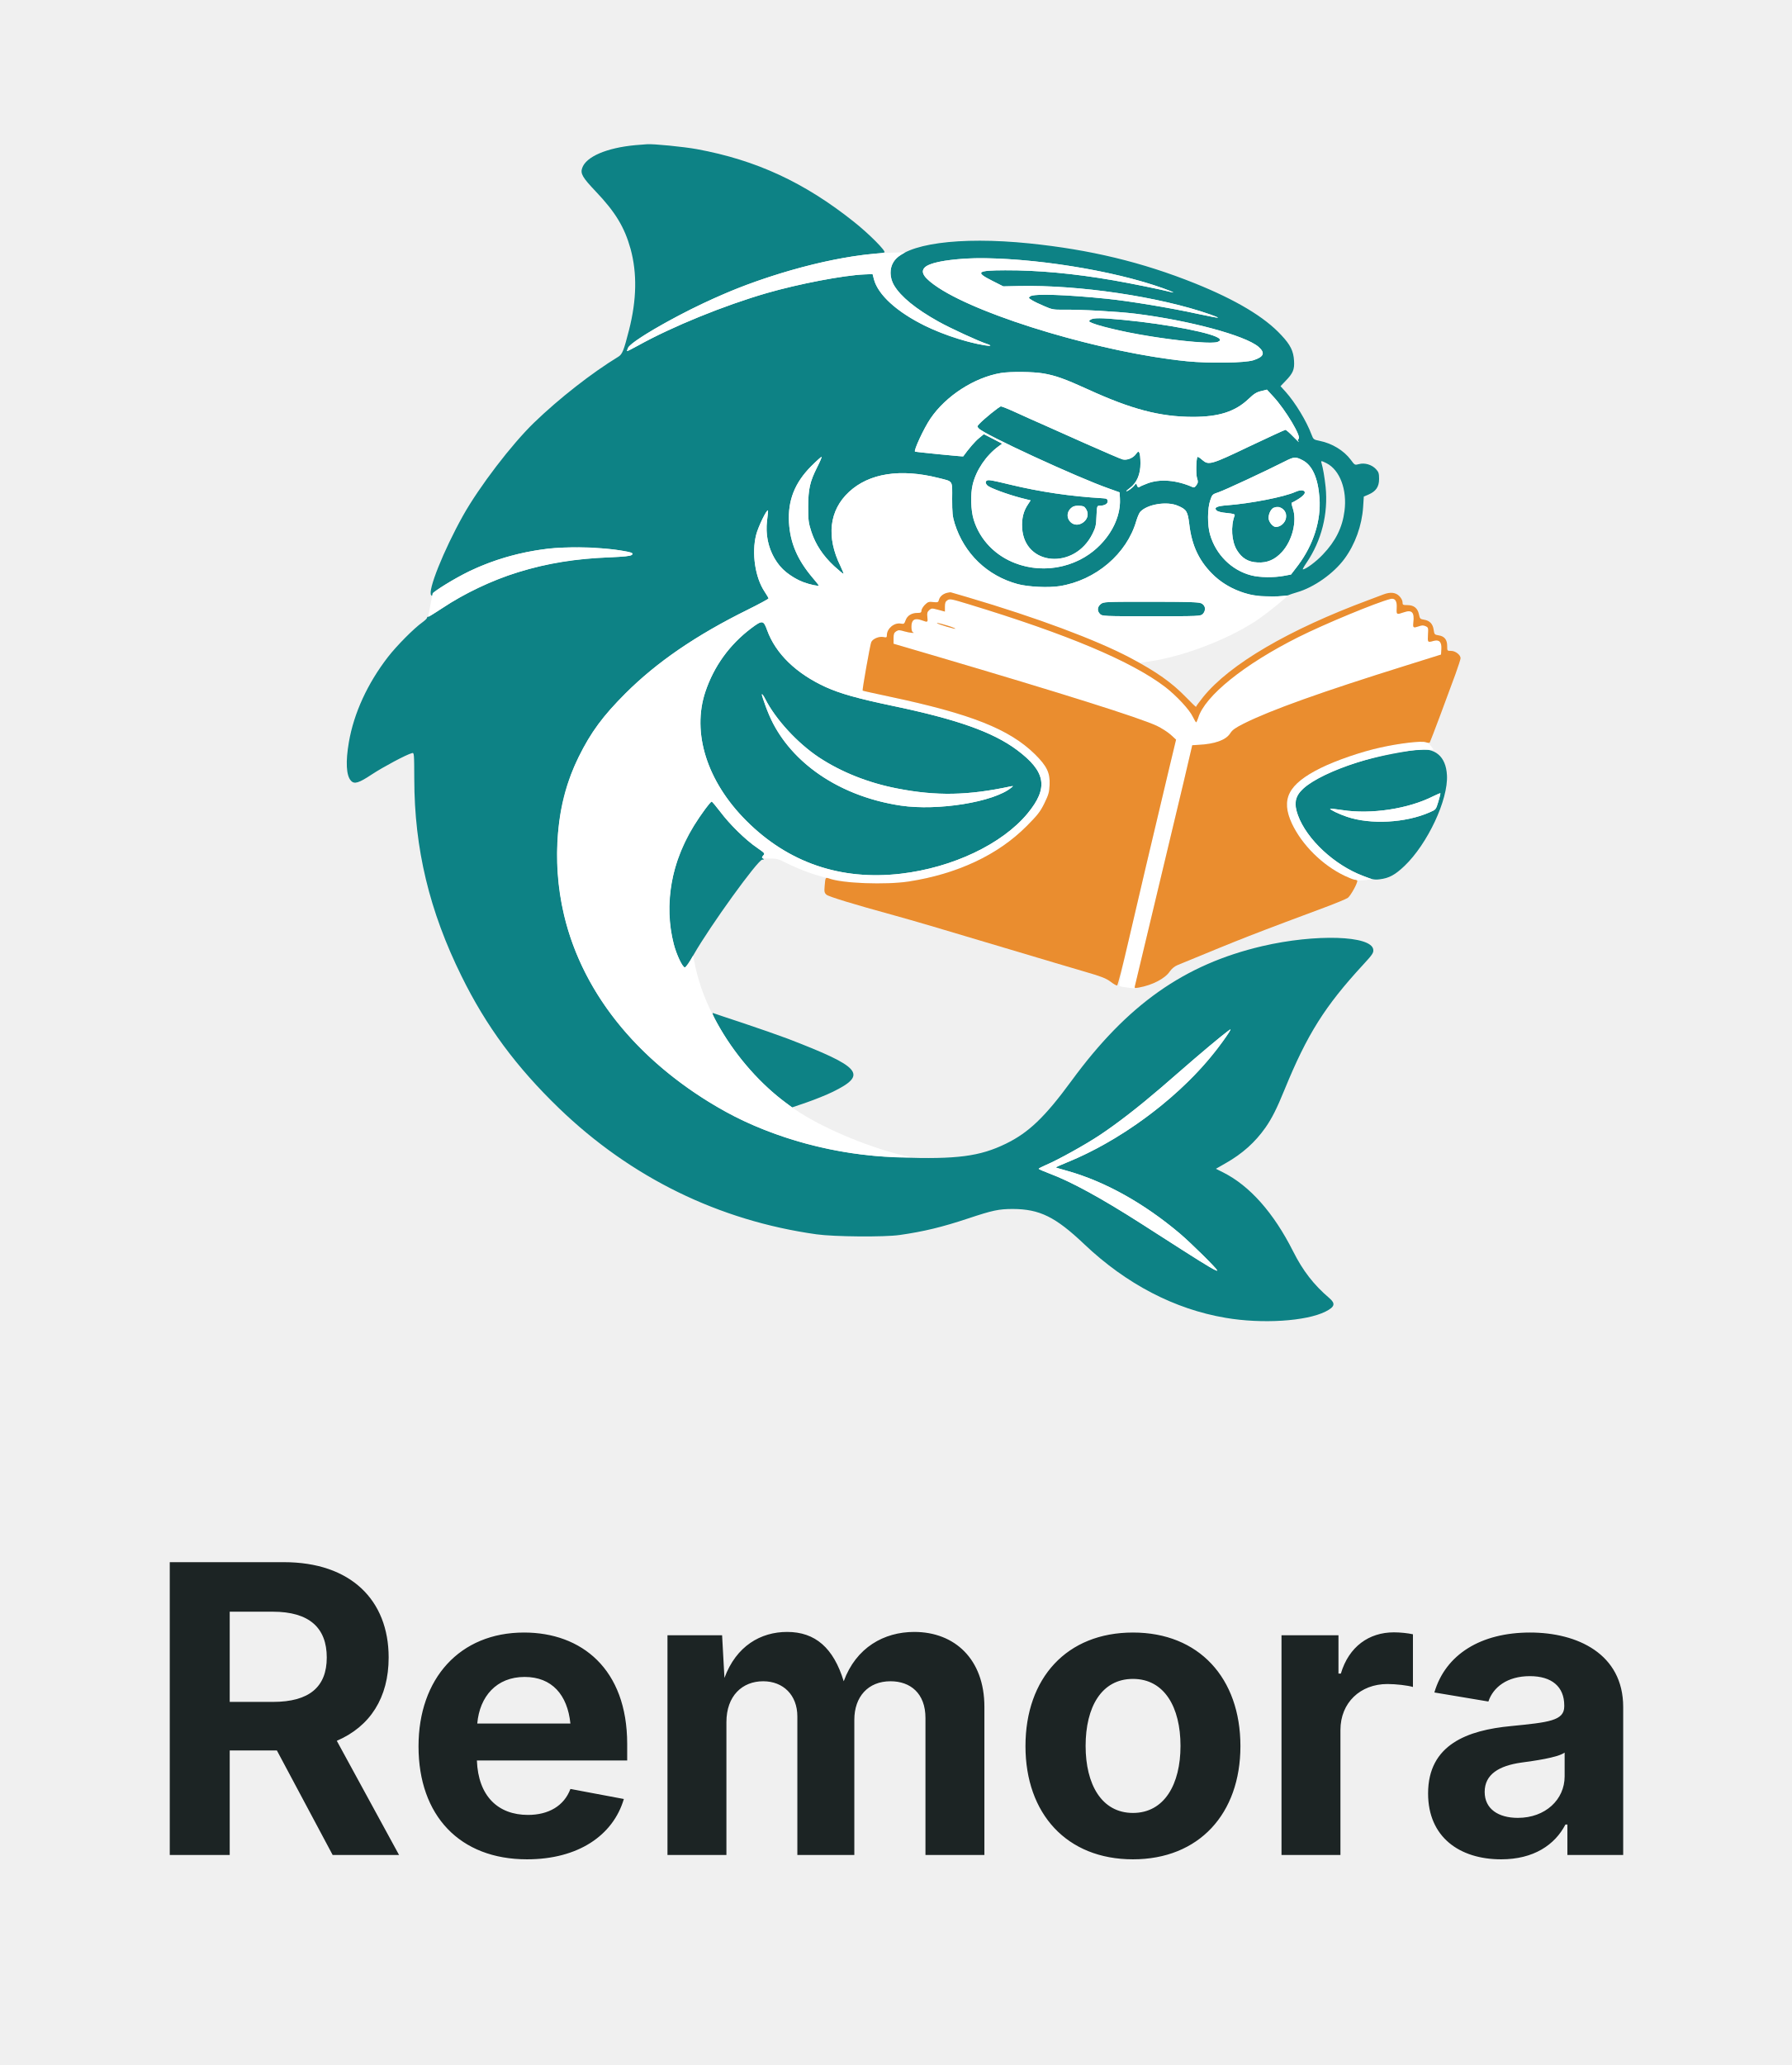
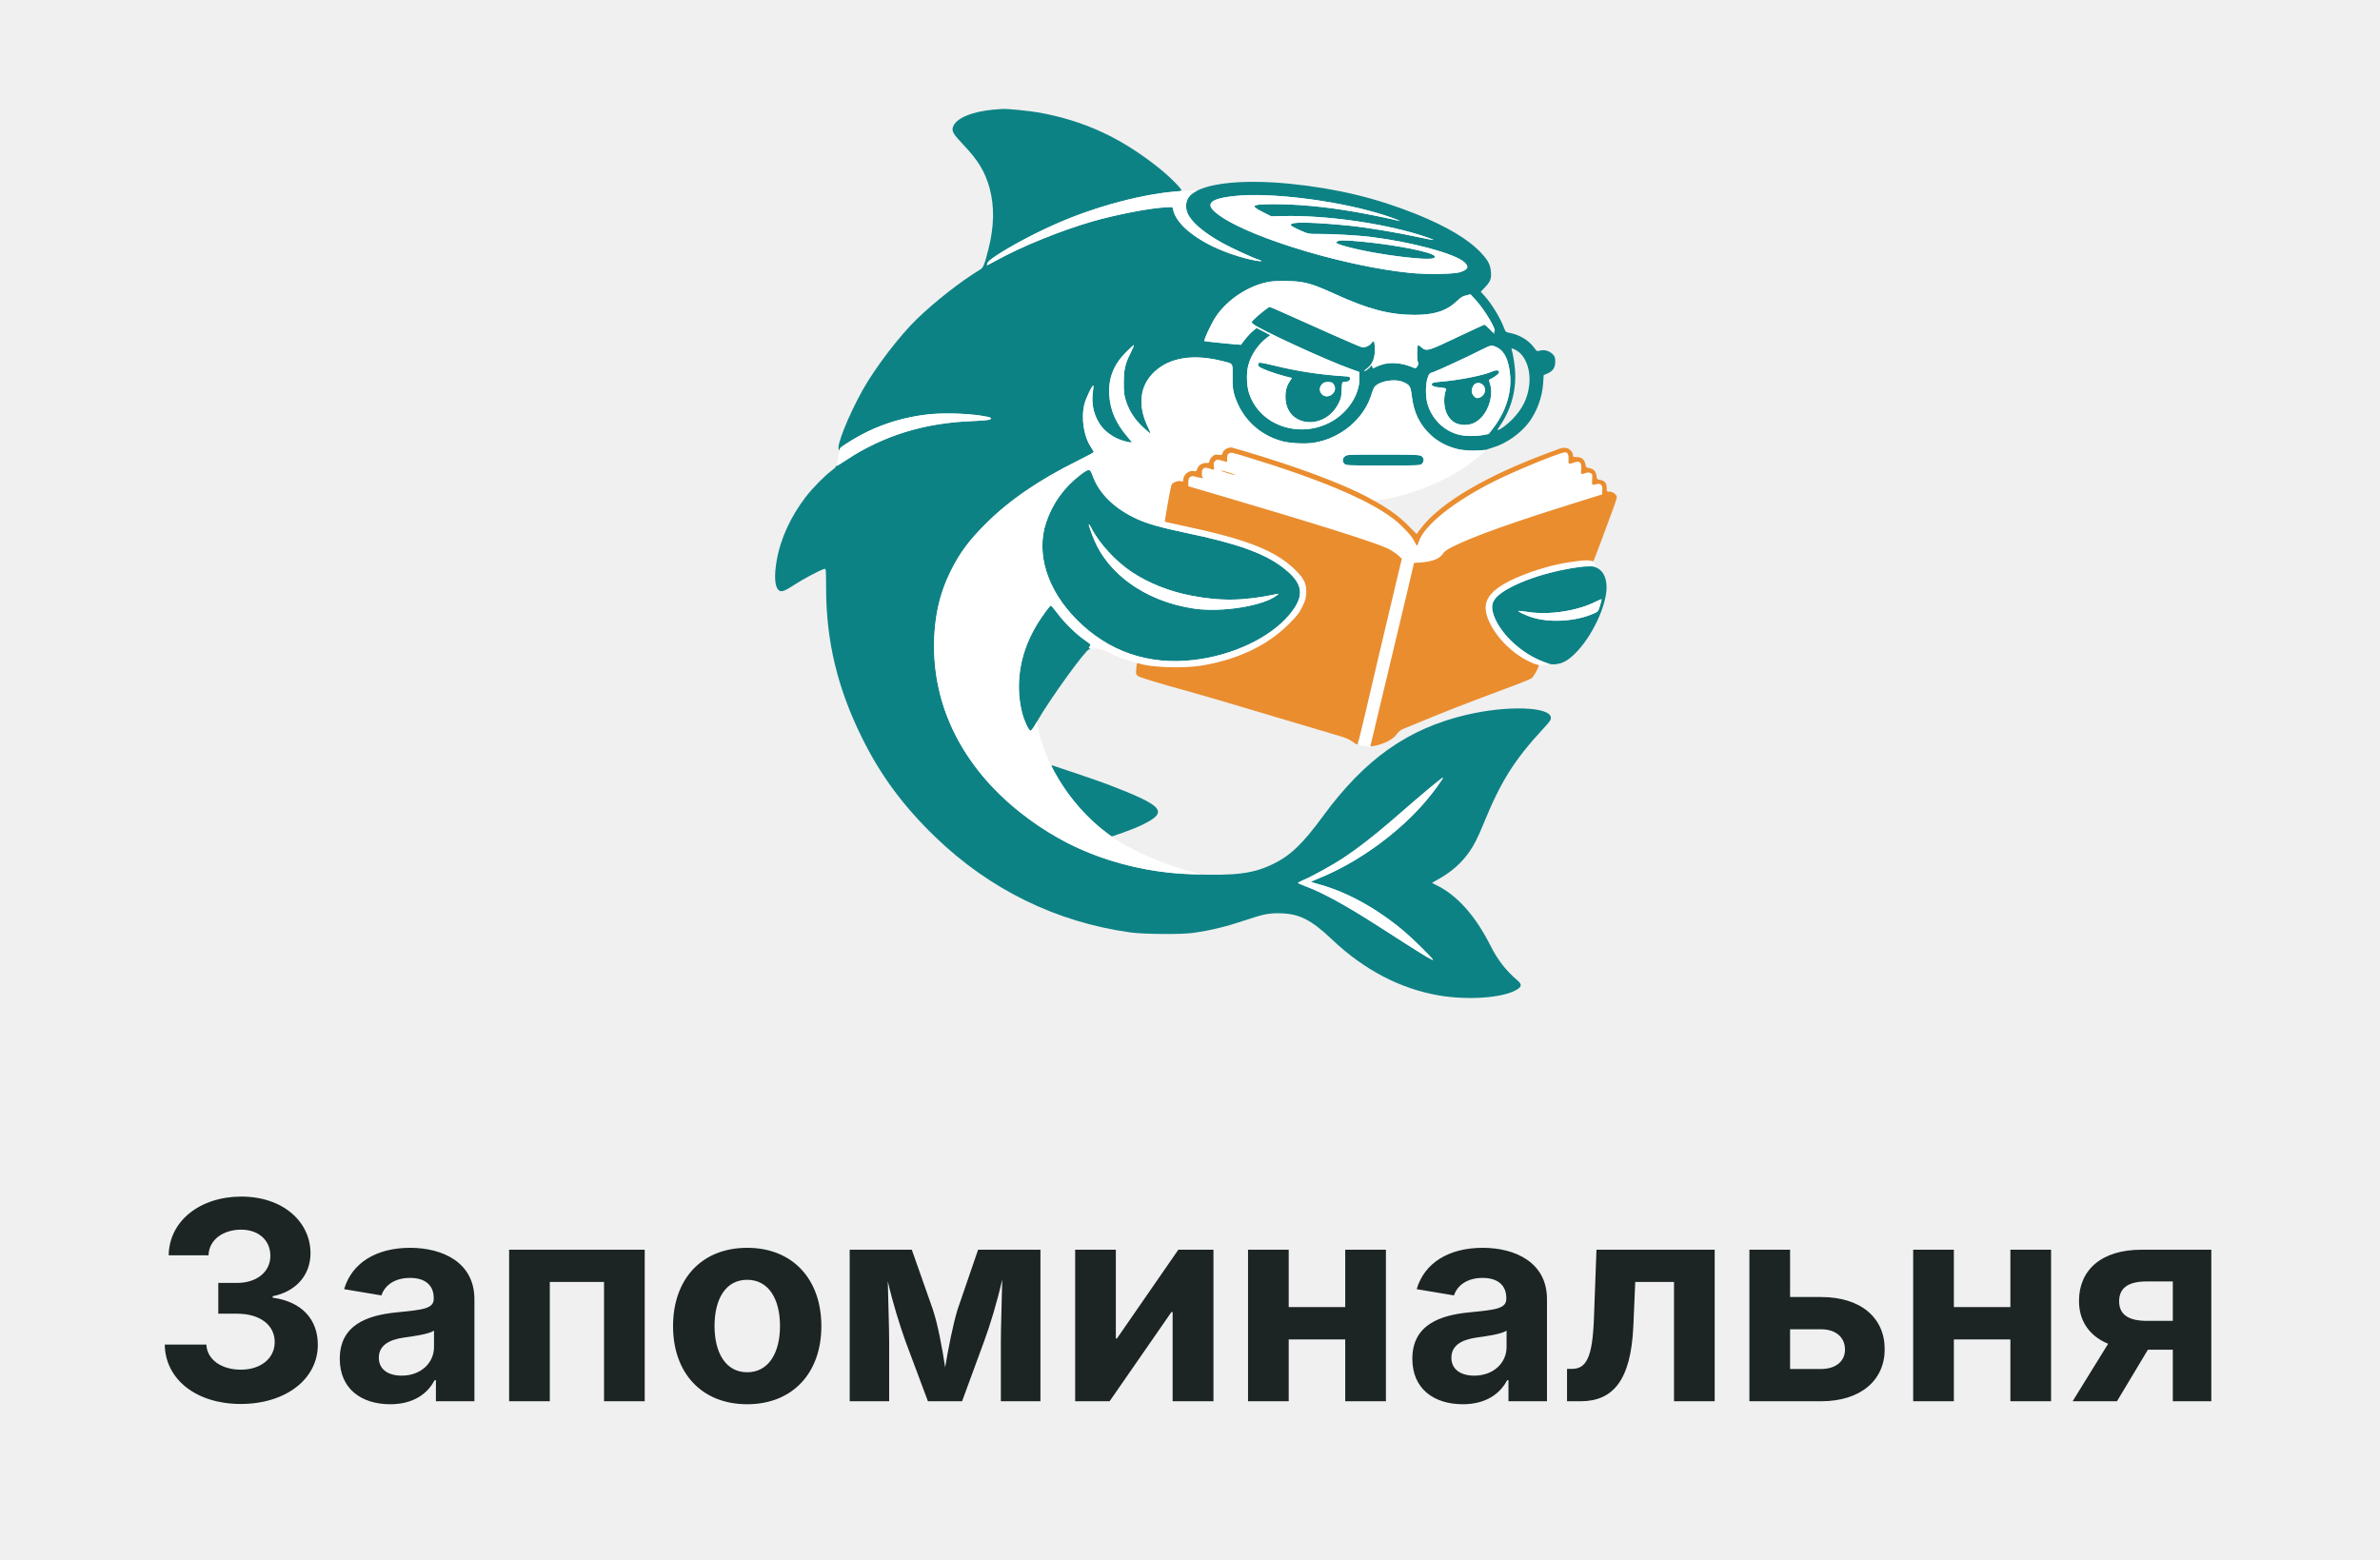
- <svg xmlns="http://www.w3.org/2000/svg" viewBox="0 0 1024 1180" role="img" aria-label="Remora">
-   <g transform="translate(112 0) scale(0.6379585)">
+ <svg xmlns="http://www.w3.org/2000/svg" viewBox="0 0 1800 1180" role="img" aria-label="Запоминальня">
+   <g transform="translate(500 0) scale(0.6379585)">
    <g transform="translate(0,1254) scale(0.1,-0.1)" fill="#0D8285" stroke="none">
      <path d="M3938 11240 c-258 -24 -444 -103 -478 -206 -17 -49 4 -85 122 -209 177 -186 258 -321 312 -515 59 -217 55 -455 -14 -726 -47 -184 -60 -218 -97 -240 -236 -144 -527 -371 -752 -588 -201 -194 -492 -574 -639 -836 -173 -310 -320 -676 -284 -712 9 -9 12 -8 12 4 0 25 177 138 331 212 324 155 674 226 1054 213 162 -6 386 -34 403 -51 21 -21 -31 -31 -199 -38 -326 -12 -559 -51 -834 -137 -223 -70 -478 -192 -666 -317 -63 -42 -120 -76 -126 -77 -7 0 -13 -5 -13 -11 0 -6 -19 -24 -41 -40 -75 -53 -230 -209 -309 -311 -183 -237 -305 -502 -350 -763 -30 -174 -24 -298 18 -344 30 -35 71 -22 187 55 100 66 311 179 360 191 20 6 20 1 21 -232 1 -624 135 -1182 424 -1767 220 -447 490 -812 872 -1181 645 -622 1432 -1007 2308 -1130 156 -22 607 -26 745 -6 217 31 381 71 613 148 219 73 275 85 401 85 240 -1 382 -71 639 -315 376 -357 810 -583 1267 -660 326 -56 722 -31 895 56 83 42 92 71 34 121 -140 119 -237 245 -324 418 -175 347 -389 588 -628 708 l-64 32 89 51 c148 84 262 186 355 318 57 82 101 168 171 340 203 496 360 746 705 1120 82 89 93 105 90 133 -12 128 -517 144 -996 32 -699 -164 -1208 -524 -1707 -1205 -239 -326 -384 -465 -590 -565 -232 -113 -438 -140 -945 -123 -783 26 -1480 277 -2065 744 -653 521 -1006 1207 -1008 1959 -1 341 58 614 192 885 109 221 217 367 420 570 280 279 630 519 1089 746 105 52 192 99 192 104 0 4 -16 31 -35 60 -85 126 -118 346 -76 510 18 71 95 230 106 218 2 -2 -2 -42 -8 -89 -18 -147 20 -288 111 -407 37 -48 139 -118 213 -146 62 -23 139 -39 139 -30 0 2 -25 34 -56 70 -136 161 -200 311 -211 494 -11 198 52 356 199 504 49 49 91 86 93 84 3 -3 -15 -45 -40 -94 -65 -130 -79 -193 -80 -354 0 -123 3 -143 29 -224 38 -114 104 -214 203 -306 42 -38 80 -70 84 -70 4 0 -8 30 -26 68 -130 263 -102 501 76 666 180 167 460 211 801 125 134 -34 124 -17 123 -187 0 -127 3 -157 23 -222 85 -269 291 -468 565 -542 95 -25 274 -34 374 -18 324 51 604 290 688 585 10 33 25 68 34 79 61 69 239 99 338 56 78 -33 88 -50 102 -162 23 -201 93 -344 229 -470 84 -77 198 -137 312 -163 90 -21 322 -23 355 -3 6 3 37 13 70 23 150 43 327 167 425 300 95 129 156 297 167 464 l6 93 42 18 c67 29 95 70 95 140 0 50 -4 62 -28 88 -37 40 -101 59 -152 45 -38 -10 -38 -10 -74 39 -62 83 -168 147 -278 169 -55 11 -57 13 -74 58 -44 119 -146 286 -230 380 l-47 52 45 47 c67 69 81 102 76 181 -5 86 -32 142 -114 229 -150 163 -407 316 -774 464 -474 190 -939 302 -1485 358 -630 64 -1115 -3 -1217 -168 -35 -56 -32 -141 6 -207 60 -102 196 -213 401 -327 102 -57 358 -175 430 -198 69 -23 19 -23 -86 0 -454 97 -867 356 -925 579 l-12 46 -73 -3 c-189 -8 -589 -85 -874 -167 -383 -111 -843 -298 -1150 -468 -55 -30 -101 -54 -103 -52 -1 1 3 14 9 29 36 77 605 386 994 539 393 154 885 277 1206 303 46 4 90 10 97 13 18 10 -138 167 -273 274 -443 353 -875 553 -1407 651 -114 21 -394 49 -448 44 -8 0 -54 -4 -102 -8z m3322 -1020 c447 -26 958 -116 1322 -234 118 -38 219 -79 153 -62 -78 21 -370 80 -515 105 -358 62 -679 91 -970 90 -254 -1 -271 -16 -116 -94 l99 -50 138 3 c539 12 1264 -96 1717 -255 40 -14 71 -27 69 -29 -2 -2 -86 14 -188 36 -236 52 -610 114 -809 134 -364 37 -652 47 -685 22 -18 -13 -17 -15 15 -35 19 -12 69 -36 110 -53 68 -30 84 -33 170 -32 164 2 485 -16 648 -36 482 -60 982 -195 1101 -296 63 -55 50 -90 -46 -121 -76 -24 -389 -29 -593 -9 -839 84 -2064 472 -2330 738 -87 87 -23 140 200 168 170 20 279 23 510 10z m333 -1025 c108 -19 191 -48 397 -142 391 -179 646 -246 940 -247 235 0 381 47 501 161 48 46 72 61 113 70 l51 13 58 -63 c107 -115 254 -360 226 -378 -10 -6 -10 -11 1 -26 7 -10 -14 10 -48 45 -33 34 -65 62 -71 62 -6 0 -149 -66 -318 -146 -349 -167 -370 -173 -427 -124 -20 18 -39 30 -43 27 -12 -13 -15 -155 -4 -190 10 -30 10 -40 -5 -62 -12 -18 -22 -24 -33 -19 -144 64 -293 77 -406 34 -33 -12 -66 -27 -72 -32 -9 -7 -15 -4 -21 12 -8 23 -9 23 -23 4 -16 -22 -59 -54 -73 -54 -5 0 9 13 31 29 62 45 96 124 95 222 0 43 -4 85 -10 94 -8 15 -12 13 -31 -13 -25 -35 -80 -57 -119 -47 -15 3 -164 68 -332 142 -168 75 -343 153 -390 174 -47 20 -145 64 -219 98 -74 34 -140 61 -149 61 -14 0 -157 -116 -196 -159 -18 -20 -18 -22 -2 -39 48 -54 890 -442 1166 -538 l95 -34 3 -52 c13 -210 -139 -443 -358 -552 -382 -188 -837 -17 -952 359 -26 83 -30 230 -9 315 31 129 120 260 230 341 l34 25 -82 43 -82 42 -44 -36 c-35 -28 -93 -96 -141 -163 -2 -3 -426 39 -432 43 -13 9 80 210 138 295 138 204 394 369 632 409 86 14 289 12 381 -4z m2323 -778 c86 -45 137 -159 150 -337 15 -202 -54 -418 -190 -601 l-65 -85 -64 -12 c-90 -17 -218 -15 -291 4 -177 45 -319 186 -371 368 -24 81 -23 234 2 304 17 52 20 55 75 73 54 18 413 185 593 276 84 43 97 43 161 10z m213 -26 c120 -61 186 -239 161 -428 -19 -149 -80 -271 -194 -390 -60 -64 -153 -133 -179 -133 -4 0 10 26 32 58 136 200 196 440 172 680 -10 91 -23 167 -37 215 -7 22 -2 21 45 -2z m-874 -5098 c-293 -459 -885 -935 -1447 -1163 -59 -24 -106 -45 -104 -47 1 -2 50 -16 107 -32 335 -95 682 -288 1004 -560 98 -83 335 -317 335 -331 0 -12 -85 38 -315 185 -104 67 -271 174 -370 237 -360 230 -628 376 -822 448 -51 19 -93 38 -93 41 0 3 28 18 63 33 109 46 358 184 488 271 155 103 348 253 539 417 80 69 217 188 305 264 152 131 315 264 323 264 3 0 -4 -12 -13 -27z M8014 9676 c-18 -14 -17 -15 16 -30 43 -17 155 -47 316 -82 285 -61 753 -111 809 -86 22 10 25 15 15 27 -41 49 -458 131 -864 170 -200 19 -267 19 -292 1z M7076 8225 c-3 -8 4 -23 15 -34 24 -22 175 -78 300 -111 l87 -22 -23 -35 c-41 -60 -58 -127 -53 -212 20 -341 470 -378 631 -51 28 56 32 77 35 157 4 90 5 93 27 93 45 0 77 18 73 43 -2 18 -10 22 -43 24 -289 17 -559 57 -830 122 -184 45 -210 48 -219 26z m880 -223 c6 -4 16 -17 23 -29 45 -86 -76 -177 -144 -108 -56 56 -15 145 67 145 24 0 48 -4 54 -8z M9850 8134 c-102 -46 -402 -104 -612 -120 -94 -7 -120 -21 -93 -47 9 -9 44 -18 90 -22 60 -6 75 -11 71 -22 -37 -96 -28 -233 21 -312 45 -72 100 -105 184 -109 86 -5 155 24 219 94 93 102 137 278 96 394 -8 25 -12 46 -7 48 4 1 32 17 62 35 87 52 61 102 -31 61z m-112 -154 c59 -55 17 -160 -63 -160 -27 0 -65 46 -65 80 0 83 75 129 128 80z M8106 7129 c-31 -25 -34 -61 -6 -89 19 -19 33 -20 460 -20 427 0 441 1 460 20 20 20 26 56 12 76 -21 32 -53 34 -475 34 -414 0 -425 0 -451 -21z M4974 6912 c-194 -147 -333 -339 -410 -568 -123 -368 14 -803 366 -1155 375 -376 847 -538 1385 -475 464 54 908 265 1135 539 190 230 166 375 -95 570 -217 161 -538 275 -1125 397 -304 64 -460 108 -588 166 -265 121 -449 300 -525 510 -32 90 -43 91 -143 16z m127 -634 c93 -182 287 -393 479 -521 201 -133 445 -230 705 -280 350 -68 630 -63 1013 19 26 5 27 5 7 -11 -156 -129 -658 -210 -989 -161 -517 77 -946 353 -1145 735 -33 63 -101 237 -101 258 0 13 13 -4 31 -39z M10935 5824 c-394 -57 -695 -147 -908 -271 -166 -98 -204 -177 -154 -315 79 -217 321 -442 585 -544 81 -32 101 -36 147 -30 84 10 138 39 223 120 206 197 392 593 380 812 -9 170 -107 252 -273 228z m196 -464 c-22 -72 -22 -72 -78 -96 -215 -95 -529 -112 -741 -40 -74 25 -156 65 -150 72 3 2 52 -3 109 -12 258 -40 592 11 814 124 33 16 62 28 64 27 2 -2 -6 -36 -18 -75z M4562 5293 c-289 -393 -385 -805 -281 -1210 24 -93 78 -208 99 -208 8 0 43 51 80 115 146 256 575 850 614 850 17 0 18 2 6 10 -12 8 -12 11 3 28 16 18 14 20 -55 68 -101 68 -246 210 -329 321 -39 51 -74 93 -79 93 -4 0 -31 -30 -58 -67z M4665 3384 c149 -274 363 -528 593 -701 l83 -62 132 45 c72 25 177 67 232 94 316 155 258 222 -405 477 -80 30 -257 92 -395 138 -137 45 -259 86 -269 90 -14 6 -8 -12 29 -81z" />
    </g>
    <g transform="translate(0,1254) scale(0.1,-0.1)" fill="#FFFFFF" stroke="none">
      <path d="M6080 10268 c-465 -44 -1023 -205 -1530 -442 -304 -142 -655 -350 -679 -402 -6 -15 -10 -28 -9 -29 2 -2 48 22 103 52 307 170 767 357 1150 468 285 82 685 159 874 167 l73 3 12 -46 c37 -141 205 -294 459 -418 126 -61 333 -133 466 -161 105 -23 155 -23 86 0 -72 23 -328 141 -430 198 -205 114 -341 225 -401 327 -58 100 -33 214 59 270 l42 25 -95 -2 c-52 -1 -133 -6 -180 -10z M6890 10223 c-181 -10 -326 -42 -361 -79 -41 -44 -7 -94 122 -180 398 -264 1482 -585 2229 -660 204 -20 517 -15 593 9 96 31 109 66 46 121 -119 101 -619 236 -1101 296 -163 20 -484 38 -648 36 -86 -1 -102 2 -170 32 -41 17 -91 41 -110 53 -32 20 -33 22 -15 35 33 25 321 15 685 -22 199 -20 573 -82 809 -134 102 -22 186 -38 188 -36 2 2 -29 15 -69 29 -453 159 -1178 267 -1717 255 l-138 -3 -99 50 c-155 78 -138 93 116 94 291 1 612 -28 970 -90 145 -25 437 -84 515 -105 66 -17 -35 24 -153 62 -487 158 -1238 263 -1692 237z m1416 -548 c406 -39 823 -121 864 -170 10 -12 7 -17 -15 -27 -90 -41 -925 84 -1125 168 -33 15 -34 16 -16 30 25 18 92 18 292 -1z M7212 9199 c-238 -40 -494 -205 -632 -409 -58 -85 -151 -286 -138 -295 6 -4 430 -46 432 -43 48 67 106 135 141 163 l44 36 82 -42 82 -43 -34 -25 c-110 -81 -199 -212 -230 -341 -21 -85 -17 -232 9 -315 48 -156 163 -290 314 -364 271 -134 601 -79 814 134 124 123 191 279 182 423 l-3 52 -95 34 c-276 96 -1118 484 -1166 538 -16 17 -16 19 2 39 39 43 182 159 196 159 9 0 75 -27 149 -61 74 -34 172 -78 219 -98 47 -21 222 -99 390 -174 168 -74 317 -139 332 -142 39 -10 94 12 119 47 19 26 23 28 31 13 6 -9 10 -51 10 -94 1 -98 -33 -177 -95 -222 -22 -16 -36 -29 -31 -29 14 0 57 32 73 54 14 19 15 19 23 -4 6 -16 12 -19 21 -12 6 5 39 20 72 32 113 43 262 30 406 -34 11 -5 21 1 33 19 15 22 15 32 5 62 -11 35 -8 177 4 190 4 3 23 -9 43 -27 57 -49 78 -43 427 124 169 80 312 146 318 146 6 0 38 -28 71 -62 34 -35 55 -55 48 -45 -11 15 -11 20 -1 26 28 18 -119 263 -226 378 l-58 63 -51 -13 c-41 -9 -65 -24 -113 -70 -120 -114 -266 -161 -501 -161 -294 1 -549 68 -940 247 -206 94 -289 123 -397 142 -92 16 -295 18 -381 4z m83 -1000 c271 -65 541 -105 830 -122 33 -2 41 -6 43 -24 4 -25 -28 -43 -73 -43 -22 0 -23 -3 -27 -93 -3 -80 -7 -101 -35 -157 -161 -327 -611 -290 -631 51 -5 85 12 152 53 212 l23 35 -87 22 c-125 33 -276 89 -300 111 -25 23 -17 49 14 49 12 0 98 -18 190 -41z M7835 7984 c-67 -72 11 -177 98 -133 51 26 70 76 46 122 -17 31 -28 37 -77 37 -34 0 -48 -6 -67 -26z M5512 8364 c-147 -148 -210 -306 -199 -504 11 -183 75 -333 211 -494 31 -36 56 -68 56 -70 0 -9 -77 7 -139 30 -226 84 -355 304 -324 553 6 47 10 87 8 89 -11 12 -88 -147 -106 -218 -42 -164 -9 -384 76 -510 19 -29 35 -56 35 -60 0 -5 -87 -52 -192 -104 -459 -227 -809 -467 -1089 -746 -203 -203 -311 -349 -420 -570 -200 -406 -248 -922 -132 -1415 167 -708 685 -1339 1448 -1763 426 -237 1008 -392 1519 -406 88 -3 150 -3 136 0 -286 59 -671 209 -936 365 -485 287 -887 836 -993 1356 l-17 83 -30 -53 c-16 -28 -36 -52 -44 -52 -21 0 -75 115 -99 208 -90 350 -21 750 184 1068 65 101 145 209 155 209 5 0 40 -42 79 -93 83 -111 228 -253 329 -321 65 -45 71 -51 57 -66 -24 -27 -19 -30 55 -30 58 0 81 -5 129 -30 269 -135 515 -193 826 -193 267 0 490 40 730 130 270 102 444 210 616 382 100 101 122 128 160 205 38 78 44 99 47 166 5 108 -24 168 -132 275 -229 224 -570 360 -1301 515 -131 28 -241 52 -242 54 -5 5 67 411 77 434 13 30 70 54 109 46 27 -6 31 -4 31 15 0 62 67 117 127 105 25 -5 30 -2 41 30 15 42 54 66 107 66 29 0 35 4 35 21 0 11 14 34 30 51 27 27 36 30 75 26 41 -5 45 -4 54 23 12 34 50 60 88 61 31 0 188 -45 543 -159 430 -137 842 -298 1065 -418 l101 -53 90 14 c321 47 743 214 989 389 93 66 249 194 243 199 -1 2 -37 -1 -78 -5 -205 -24 -427 46 -572 179 -136 126 -206 269 -229 470 -14 112 -24 129 -102 162 -99 43 -277 13 -338 -56 -9 -11 -24 -46 -34 -79 -84 -295 -364 -534 -688 -585 -100 -16 -279 -7 -374 18 -274 74 -480 273 -565 542 -20 65 -23 95 -23 222 1 170 11 153 -123 187 -341 86 -621 42 -801 -125 -178 -165 -206 -403 -76 -666 18 -38 30 -68 26 -68 -4 0 -42 32 -84 70 -99 92 -165 192 -203 306 -26 81 -29 101 -29 224 1 161 15 224 80 354 25 49 43 91 40 94 -2 2 -44 -35 -93 -84z m3491 -1225 c43 -23 50 -66 17 -99 -19 -19 -33 -20 -460 -20 -427 0 -441 1 -460 20 -28 28 -25 64 6 89 26 21 37 21 451 21 300 0 431 -3 446 -11z m-3886 -243 c76 -210 260 -389 525 -510 128 -58 284 -102 588 -166 587 -122 908 -236 1125 -397 261 -195 285 -340 95 -570 -227 -274 -671 -485 -1135 -539 -538 -63 -1010 99 -1385 475 -352 352 -489 787 -366 1155 77 229 216 421 410 568 100 75 111 74 143 -16z M5070 6317 c0 -2 13 -42 29 -89 159 -472 622 -815 1217 -904 331 -49 833 32 989 161 20 16 19 16 -7 11 -383 -82 -663 -87 -1013 -19 -260 50 -504 147 -705 280 -192 128 -386 339 -479 521 -18 35 -31 52 -31 39z M9755 8407 c-180 -91 -539 -258 -593 -276 -55 -18 -58 -21 -75 -73 -25 -70 -26 -223 -2 -304 52 -182 194 -323 371 -368 73 -19 201 -21 291 -4 l64 12 65 85 c136 183 205 399 190 601 -13 178 -64 292 -150 337 -64 33 -77 33 -161 -10z m180 -282 c0 -17 -75 -73 -116 -87 -5 -2 -1 -23 7 -48 41 -116 -3 -292 -96 -394 -64 -70 -133 -99 -219 -94 -84 4 -139 37 -184 109 -49 79 -58 216 -21 312 4 11 -11 16 -71 22 -46 4 -81 13 -90 22 -27 26 -1 40 93 47 210 16 510 74 612 120 47 21 85 17 85 -9z M9657 7993 c-23 -6 -47 -54 -47 -93 0 -34 38 -80 65 -80 31 0 72 29 85 59 30 72 -26 134 -103 114z M3147 7625 c-247 -31 -485 -100 -696 -201 -118 -57 -331 -185 -331 -200 0 -3 -9 -51 -20 -106 -12 -55 -20 -102 -18 -103 2 -2 56 33 122 76 430 286 920 435 1505 457 120 5 184 11 193 20 18 18 8 22 -109 43 -145 26 -493 34 -646 14z M6732 7165 c-17 -13 -22 -26 -22 -60 l0 -43 -60 16 c-57 15 -60 15 -81 -3 -17 -16 -20 -28 -16 -62 5 -49 5 -49 -53 -28 -62 22 -90 3 -90 -59 0 -26 5 -46 13 -49 29 -12 -32 -5 -77 8 -44 13 -52 13 -73 0 -19 -13 -23 -24 -23 -63 l0 -48 368 -108 c1144 -337 1836 -555 1992 -628 41 -20 96 -55 123 -79 l48 -44 -60 -250 c-386 -1622 -461 -1949 -445 -1958 7 -4 39 -10 72 -13 l59 -7 11 44 c17 71 347 1454 432 1809 l76 325 50 3 c153 7 251 43 290 103 61 97 578 297 1579 609 l310 97 3 50 c4 63 -20 87 -71 72 -52 -15 -53 -14 -49 56 4 61 3 65 -21 76 -19 9 -34 9 -58 0 -53 -18 -57 -16 -52 33 11 93 -13 117 -87 91 -64 -22 -65 -21 -62 38 4 65 -15 92 -57 82 -123 -31 -592 -225 -827 -343 -484 -243 -837 -527 -895 -723 -7 -21 -15 -39 -18 -39 -3 0 -17 24 -31 52 -30 63 -146 187 -244 263 -299 229 -856 466 -1692 720 -117 36 -218 67 -225 70 -8 3 -24 -2 -37 -10z m-8 -226 c39 -11 75 -25 80 -30 5 -4 -28 3 -75 17 -79 25 -103 34 -84 34 4 0 40 -9 79 -21z M10830 5884 c-254 -35 -551 -123 -755 -224 -239 -119 -324 -228 -295 -381 38 -202 257 -457 496 -577 85 -43 138 -54 204 -45 l55 8 -78 29 c-251 91 -506 329 -584 543 -40 110 -28 169 48 239 176 161 745 345 1080 348 l87 1 -20 28 c-36 51 -64 54 -238 31z M11085 5408 c-222 -113 -556 -164 -814 -124 -57 9 -106 14 -109 12 -6 -7 76 -47 150 -72 212 -72 526 -55 741 40 56 24 56 24 78 96 12 39 20 73 18 75 -2 1 -31 -11 -64 -27z M9185 3257 c-44 -35 -152 -126 -240 -201 -88 -76 -225 -195 -305 -264 -191 -164 -384 -314 -539 -417 -130 -87 -379 -225 -488 -271 -35 -15 -63 -30 -63 -33 0 -3 42 -22 93 -41 194 -72 462 -218 822 -448 99 -63 266 -170 370 -237 230 -147 315 -197 315 -185 0 14 -237 248 -335 331 -322 272 -669 465 -1004 560 -57 16 -106 30 -107 32 -2 2 45 23 104 47 460 187 946 540 1264 920 93 111 209 270 196 270 -2 0 -39 -28 -83 -63z" />
    </g>
    <g transform="translate(0,1254) scale(0.1,-0.1)" fill="#EA8D2F" stroke="none">
      <path d="M6726 7229 c-36 -10 -63 -34 -70 -64 -5 -20 -10 -22 -50 -18 -40 5 -48 2 -76 -25 -16 -17 -30 -40 -30 -51 0 -17 -6 -21 -35 -21 -53 0 -92 -24 -107 -66 -11 -32 -16 -35 -41 -30 -60 12 -127 -43 -127 -105 0 -19 -4 -21 -31 -15 -39 8 -96 -16 -109 -46 -10 -23 -82 -429 -77 -434 1 -2 111 -26 242 -54 731 -155 1072 -291 1301 -515 108 -107 137 -167 132 -275 -3 -67 -9 -88 -47 -166 -38 -77 -60 -104 -160 -205 -258 -258 -619 -427 -1056 -495 -202 -31 -598 -17 -712 27 -33 12 -34 11 -40 -63 -5 -55 -3 -65 16 -82 19 -17 241 -85 606 -185 178 -49 425 -122 1040 -306 270 -81 571 -170 670 -199 149 -43 188 -59 229 -89 27 -21 53 -36 59 -34 6 2 52 183 103 403 85 366 213 912 365 1549 l60 250 -48 44 c-27 24 -82 59 -123 79 -156 73 -848 291 -1992 628 l-368 108 0 48 c0 39 4 50 23 63 21 13 29 13 73 0 45 -13 106 -20 77 -8 -8 3 -13 23 -13 49 0 62 28 81 90 59 58 -21 58 -21 53 28 -4 34 -1 46 16 62 21 18 24 18 81 3 l60 -16 0 44 c0 34 5 47 23 58 20 14 36 11 187 -35 887 -270 1463 -512 1766 -744 98 -76 214 -200 244 -263 14 -28 28 -52 31 -52 3 0 11 18 18 39 58 196 411 480 895 723 235 118 704 312 827 343 42 10 61 -17 57 -82 -3 -59 -2 -60 62 -38 74 26 98 2 87 -91 -5 -49 -1 -51 52 -33 24 9 39 9 58 0 24 -11 25 -15 21 -76 -4 -70 -3 -71 49 -56 51 15 75 -9 71 -72 l-3 -50 -310 -97 c-759 -237 -1212 -399 -1457 -521 -77 -39 -103 -57 -122 -88 -39 -60 -137 -96 -290 -103 l-50 -3 -76 -325 c-71 -296 -423 -1772 -437 -1829 -6 -23 -4 -23 33 -17 124 22 237 81 280 146 16 23 41 44 67 55 45 19 107 44 377 155 184 75 329 132 595 232 88 33 243 91 345 129 102 38 196 77 210 87 26 19 92 140 84 154 -3 4 -13 8 -22 8 -10 0 -50 16 -90 35 -200 95 -383 277 -473 468 -102 219 -33 353 256 497 137 68 366 147 535 184 171 38 365 61 407 48 18 -6 35 -7 37 -3 6 8 172 451 230 612 25 70 46 134 46 143 0 30 -46 66 -85 66 -35 0 -35 0 -35 44 0 56 -24 87 -76 95 -37 6 -39 8 -45 49 -7 53 -35 83 -85 91 -36 6 -39 9 -47 48 -11 55 -45 83 -103 83 -41 0 -44 2 -44 26 0 15 -12 38 -29 55 -33 33 -80 38 -141 15 -19 -7 -78 -29 -130 -49 -718 -266 -1248 -576 -1486 -870 -35 -44 -64 -83 -64 -88 0 -4 -39 33 -87 83 -130 134 -264 229 -503 356 -303 160 -840 361 -1455 542 -77 22 -144 42 -150 44 -5 2 -23 -1 -39 -5z M6641 6956 c2 -2 42 -16 88 -30 47 -14 80 -21 75 -17 -5 5 -41 19 -80 30 -70 21 -92 25 -83 17z" />
    </g>
  </g>
-   <text x="512" y="1060" fill="#1C2424" text-anchor="middle" font-family="Inter, 'Segoe UI', sans-serif" font-size="230" font-weight="700">Remora</text>
+   <text x="900" y="1060" fill="#1C2424" text-anchor="middle" font-family="Inter, 'Segoe UI', sans-serif" font-size="210" font-weight="700">Запоминальня</text>
</svg>
